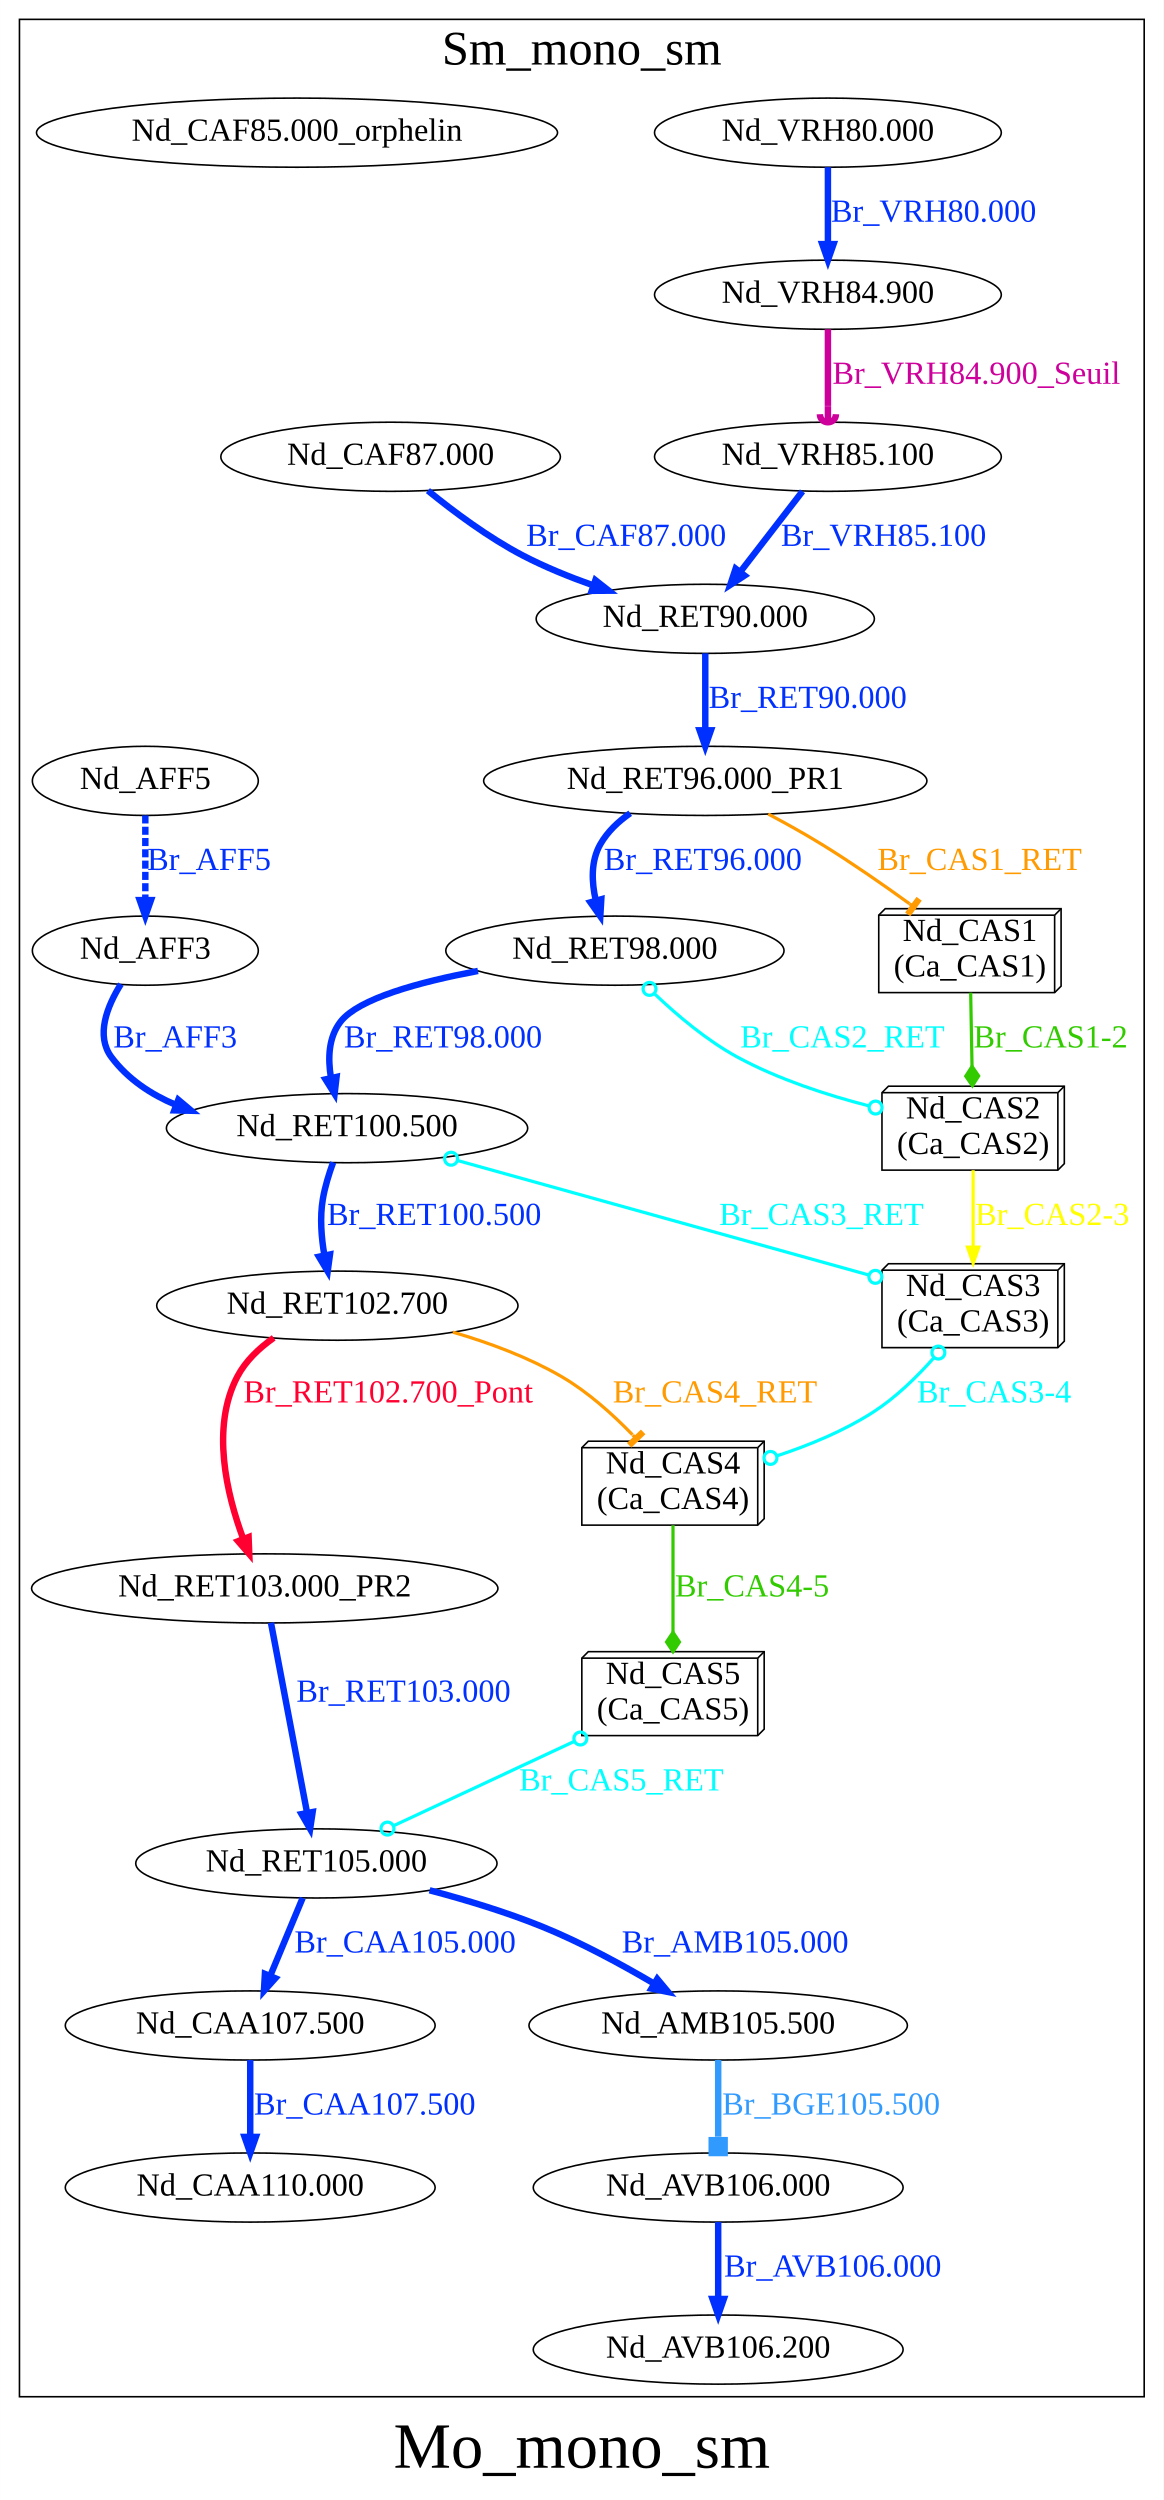
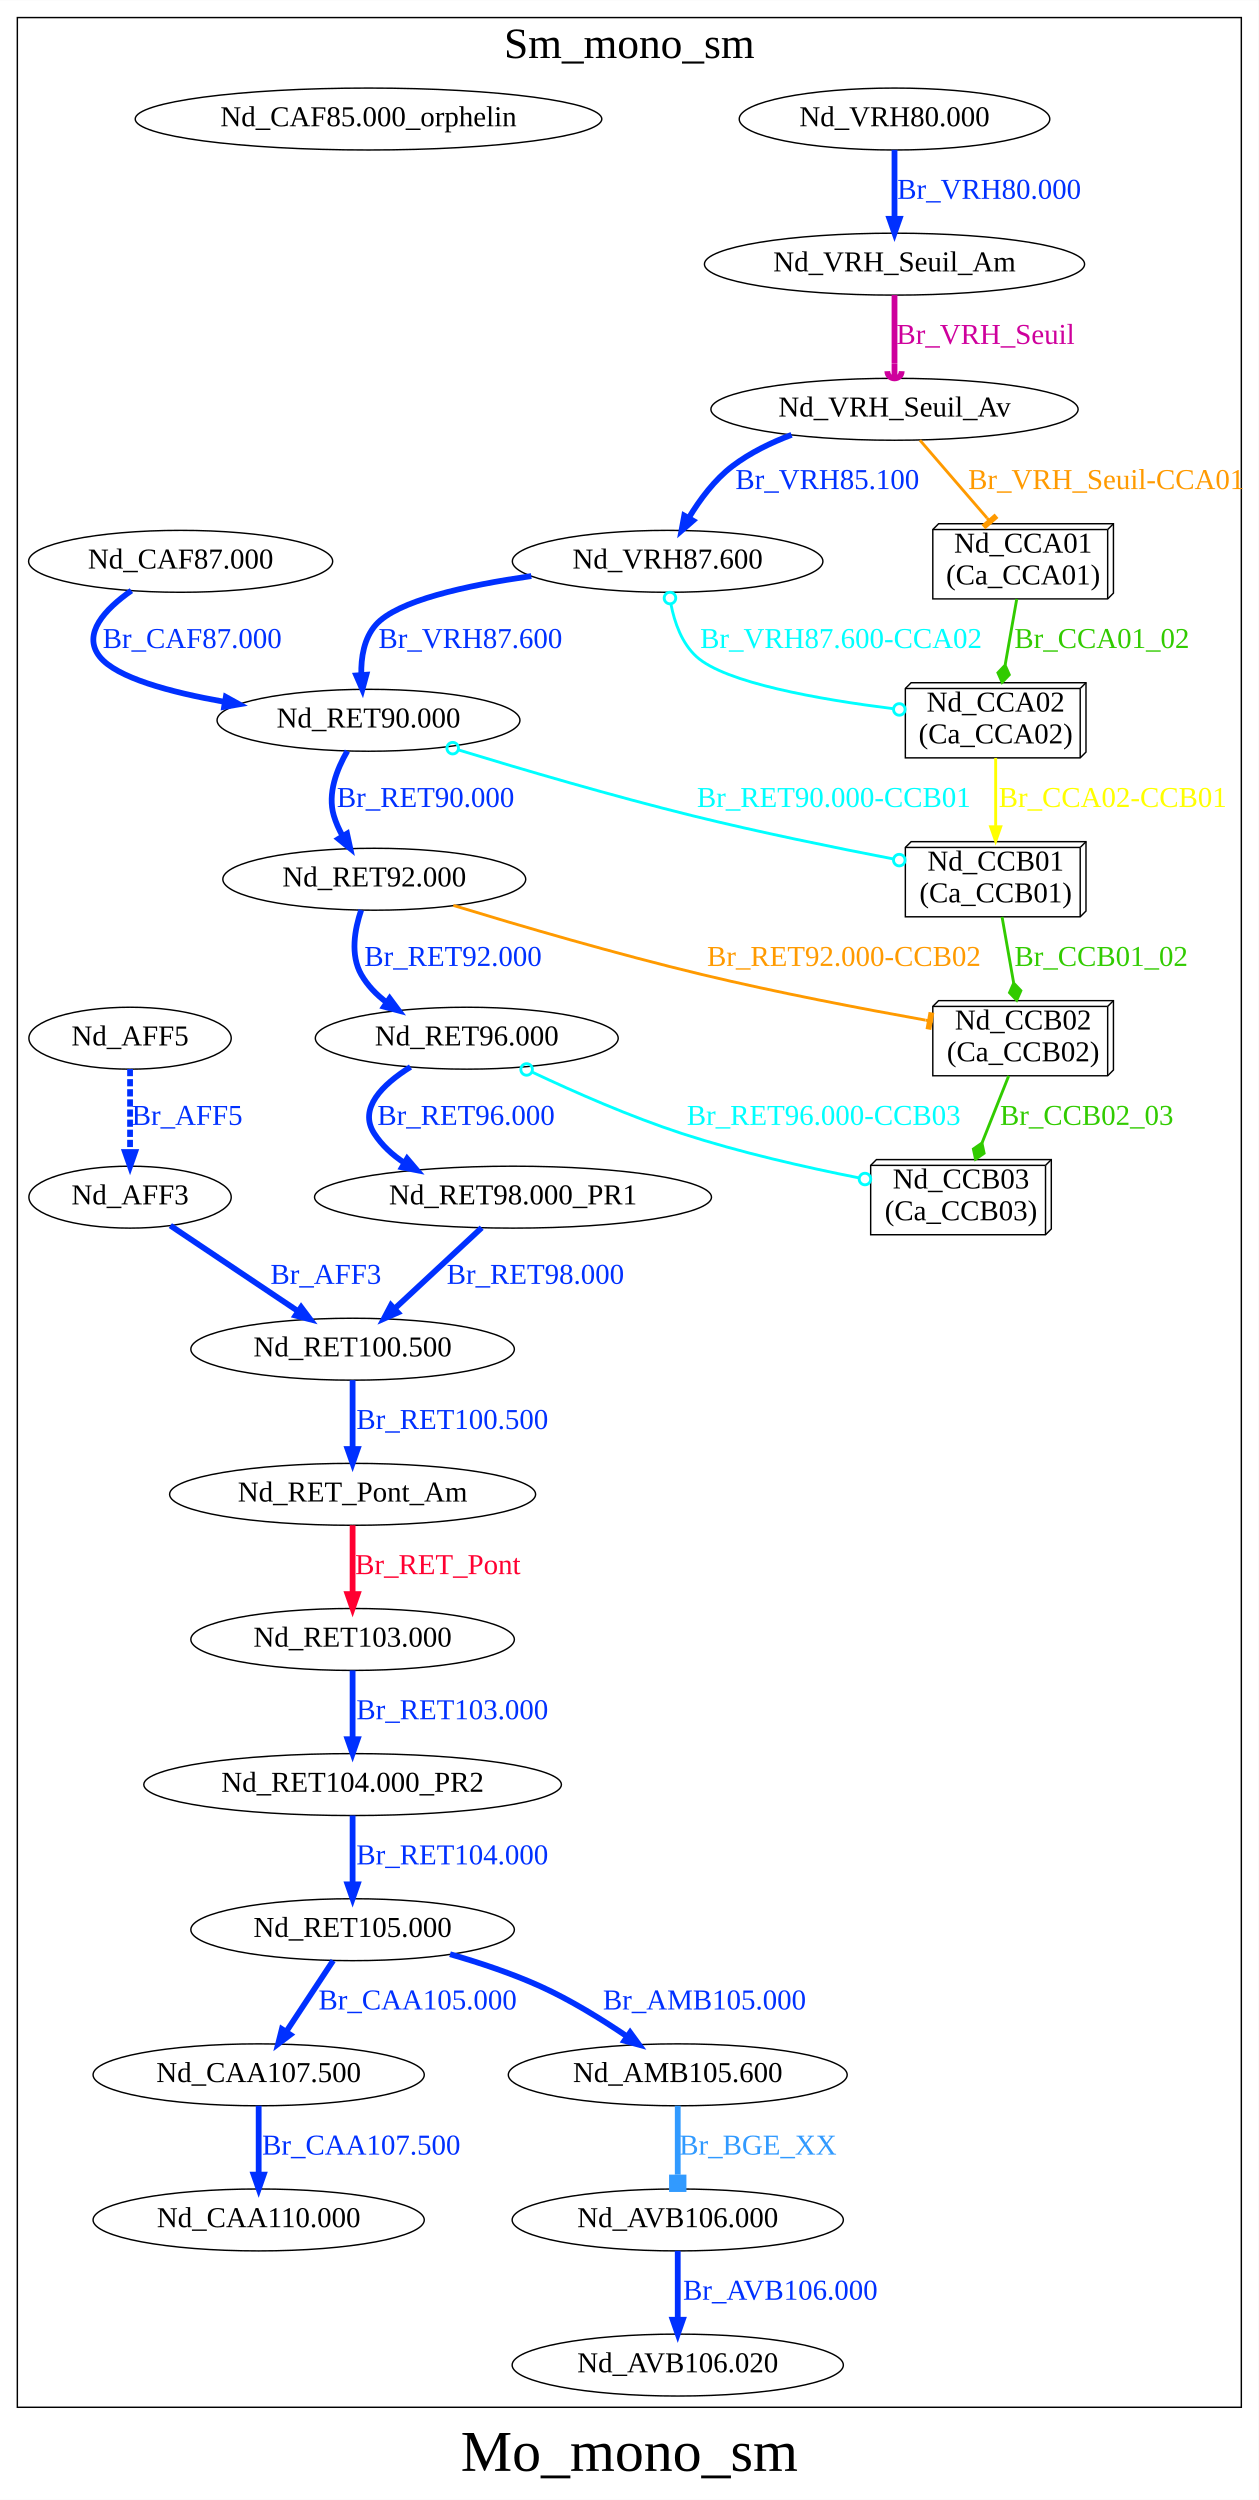
- <svg xmlns="http://www.w3.org/2000/svg" width="721pt" height="1549pt" viewBox="0.00 0.00 721.00 1549.26">
-   <g id="graph0" class="graph" transform="scale(1 1) rotate(0) translate(4 1545.26)">
-     <polygon fill="white" stroke="none" points="-4,4 -4,-1545.26 717,-1545.26 717,4 -4,4" />
-     <text text-anchor="middle" x="356.5" y="-16" font-family="Times New Roman,serif" font-size="40.00">Mo_mono_sm</text>
+ <svg xmlns="http://www.w3.org/2000/svg" width="871pt" height="1730pt" viewBox="0.00 0.00 871.00 1729.69">
+   <g id="graph0" class="graph" transform="scale(1 1) rotate(0) translate(4 1725.69)">
+     <polygon fill="white" stroke="none" points="-4,4 -4,-1725.69 867,-1725.69 867,4 -4,4" />
+     <text text-anchor="middle" x="431.5" y="-16" font-family="Times New Roman,serif" font-size="40.00">Mo_mono_sm</text>
    <g id="clust1" class="cluster">
-       <polygon fill="none" stroke="black" points="8,-60 8,-1533.26 705,-1533.26 705,-60 8,-60" />
-       <text text-anchor="middle" x="356.5" y="-1505.26" font-family="Times New Roman,serif" font-size="30.00">Sm_mono_sm</text>
+       <polygon fill="none" stroke="black" points="8,-60 8,-1713.69 855,-1713.69 855,-60 8,-60" />
+       <text text-anchor="middle" x="431.5" y="-1685.69" font-family="Times New Roman,serif" font-size="30.00">Sm_mono_sm</text>
    </g>
    <g id="node1" class="node">
-       <ellipse fill="white" stroke="black" cx="509" cy="-1463.05" rx="107.46" ry="21.429" />
-       <text text-anchor="middle" x="509" y="-1458.05" font-family="Times New Roman,serif" font-size="20.00">Nd_VRH80.000</text>
+       <ellipse fill="white" stroke="black" cx="615" cy="-1643.48" rx="107.46" ry="21.429" />
+       <text text-anchor="middle" x="615" y="-1638.48" font-family="Times New Roman,serif" font-size="20.00">Nd_VRH80.000</text>
    </g>
    <g id="node2" class="node">
-       <ellipse fill="white" stroke="black" cx="509" cy="-1362.62" rx="107.46" ry="21.429" />
-       <text text-anchor="middle" x="509" y="-1357.62" font-family="Times New Roman,serif" font-size="20.00">Nd_VRH84.900</text>
+       <ellipse fill="white" stroke="black" cx="615" cy="-1543.05" rx="131.544" ry="21.429" />
+       <text text-anchor="middle" x="615" y="-1538.05" font-family="Times New Roman,serif" font-size="20.00">Nd_VRH_Seuil_Am</text>
    </g>
    <g id="edge1" class="edge">
-       <path fill="none" stroke="#0030ff" stroke-width="4" d="M509,-1441.66C509,-1427.93 509,-1409.59 509,-1394.14" />
-       <polygon fill="#0030ff" stroke="#0030ff" stroke-width="4" points="512.5,-1393.99 509,-1383.99 505.5,-1393.99 512.5,-1393.99" />
-       <text text-anchor="middle" x="574.5" y="-1407.84" font-family="Times New Roman,serif" font-size="20.00" fill="#0030ff">Br_VRH80.000</text>
+       <path fill="none" stroke="#0030ff" stroke-width="4" d="M615,-1622.08C615,-1608.36 615,-1590.02 615,-1574.56" />
+       <polygon fill="#0030ff" stroke="#0030ff" stroke-width="4" points="618.5,-1574.42 615,-1564.42 611.5,-1574.42 618.5,-1574.42" />
+       <text text-anchor="middle" x="680.5" y="-1588.26" font-family="Times New Roman,serif" font-size="20.00" fill="#0030ff">Br_VRH80.000</text>
    </g>
    <g id="node3" class="node">
-       <ellipse fill="white" stroke="black" cx="509" cy="-1262.2" rx="107.46" ry="21.429" />
-       <text text-anchor="middle" x="509" y="-1257.2" font-family="Times New Roman,serif" font-size="20.00">Nd_VRH85.100</text>
+       <ellipse fill="white" stroke="black" cx="615" cy="-1442.62" rx="127.059" ry="21.429" />
+       <text text-anchor="middle" x="615" y="-1437.62" font-family="Times New Roman,serif" font-size="20.00">Nd_VRH_Seuil_Av</text>
    </g>
    <g id="edge2" class="edge">
-       <path fill="none" stroke="#ce009c" stroke-width="4" d="M509,-1341.23C509,-1327.51 509,-1309.16 509,-1293.71" />
-       <polyline fill="none" stroke="#ce009c" stroke-width="4" points="509,-1283.57 509,-1293.57 " />
-       <path fill="none" stroke="#ce009c" stroke-width="4" d="M504,-1288.57C504.25,-1281.9 513.75,-1281.9 514,-1288.57" />
-       <text text-anchor="middle" x="601" y="-1307.41" font-family="Times New Roman,serif" font-size="20.00" fill="#ce009c">Br_VRH84.900_Seuil</text>
+       <path fill="none" stroke="#ce009c" stroke-width="4" d="M615,-1521.66C615,-1507.93 615,-1489.59 615,-1474.14" />
+       <polyline fill="none" stroke="#ce009c" stroke-width="4" points="615,-1463.99 615,-1473.99 " />
+       <path fill="none" stroke="#ce009c" stroke-width="4" d="M610,-1468.99C610.25,-1462.33 619.75,-1462.33 620,-1468.99" />
+       <text text-anchor="middle" x="678" y="-1487.84" font-family="Times New Roman,serif" font-size="20.00" fill="#ce009c">Br_VRH_Seuil</text>
    </g>
    <g id="node4" class="node">
-       <ellipse fill="white" stroke="black" cx="433" cy="-1161.77" rx="104.804" ry="21.429" />
-       <text text-anchor="middle" x="433" y="-1156.77" font-family="Times New Roman,serif" font-size="20.00">Nd_RET90.000</text>
+       <ellipse fill="white" stroke="black" cx="458" cy="-1337.41" rx="107.46" ry="21.429" />
+       <text text-anchor="middle" x="458" y="-1332.41" font-family="Times New Roman,serif" font-size="20.00">Nd_VRH87.600</text>
    </g>
    <g id="edge3" class="edge">
-       <path fill="none" stroke="#0030ff" stroke-width="4" d="M493.253,-1240.8C482.071,-1226.32 466.921,-1206.7 454.61,-1190.76" />
-       <polygon fill="#0030ff" stroke="#0030ff" stroke-width="4" points="457.349,-1188.58 448.467,-1182.8 451.808,-1192.86 457.349,-1188.58" />
-       <text text-anchor="middle" x="543.5" y="-1206.98" font-family="Times New Roman,serif" font-size="20.00" fill="#0030ff">Br_VRH85.100</text>
+       <path fill="none" stroke="#0030ff" stroke-width="4" d="M543.765,-1424.93C529.411,-1419.54 515.048,-1412.51 503,-1403.41 490.487,-1393.96 480.179,-1379.99 472.6,-1367.43" />
+       <polygon fill="#0030ff" stroke="#0030ff" stroke-width="4" points="475.566,-1365.56 467.572,-1358.61 469.486,-1369.03 475.566,-1365.56" />
+       <text text-anchor="middle" x="568.5" y="-1387.41" font-family="Times New Roman,serif" font-size="20.00" fill="#0030ff">Br_VRH85.100</text>
+     </g>
+     <g id="node17" class="node">
+       <polygon fill="white" stroke="black" points="766.5,-1363.41 645.5,-1363.41 641.5,-1359.41 641.5,-1311.41 762.5,-1311.41 766.5,-1315.41 766.5,-1363.41" />
+       <polyline fill="none" stroke="black" points="762.5,-1359.41 641.5,-1359.41 " />
+       <polyline fill="none" stroke="black" points="762.5,-1359.41 762.5,-1311.41 " />
+       <polyline fill="none" stroke="black" points="762.5,-1359.41 766.5,-1363.41 " />
+       <text text-anchor="middle" x="704" y="-1343.41" font-family="Times New Roman,serif" font-size="20.00">Nd_CCA01</text>
+       <text text-anchor="middle" x="704" y="-1321.41" font-family="Times New Roman,serif" font-size="20.00">(Ca_CCA01)</text>
+     </g>
+     <g id="edge15" class="edge">
+       <path fill="none" stroke="#ff9a00" stroke-width="2" d="M632.584,-1421.23C645.865,-1405.83 664.27,-1384.49 679.069,-1367.32" />
+       <polygon fill="#ff9a00" stroke="#ff9a00" stroke-width="2" points="677.922,-1361 685.495,-1367.53 684.189,-1369.04 676.616,-1362.51 677.922,-1361" />
+       <polyline fill="none" stroke="#ff9a00" stroke-width="2" points="682.361,-1363.51 679.096,-1367.29 " />
+       <text text-anchor="middle" x="761.5" y="-1387.41" font-family="Times New Roman,serif" font-size="20.00" fill="#ff9a00">Br_VRH_Seuil-CCA01</text>
+     </g>
+     <g id="node5" class="node">
+       <ellipse fill="white" stroke="black" cx="251" cy="-1227.41" rx="104.804" ry="21.429" />
+       <text text-anchor="middle" x="251" y="-1222.41" font-family="Times New Roman,serif" font-size="20.00">Nd_RET90.000</text>
+     </g>
+     <g id="edge4" class="edge">
+       <path fill="none" stroke="#0030ff" stroke-width="4" d="M363.669,-1327.21C318.298,-1320.71 270.611,-1310.11 256,-1293.41 247.871,-1284.12 245.761,-1270.95 246.016,-1258.89" />
+       <polygon fill="#0030ff" stroke="#0030ff" stroke-width="4" points="249.522,-1258.93 246.758,-1248.71 242.541,-1258.43 249.522,-1258.93" />
+       <text text-anchor="middle" x="321.5" y="-1277.41" font-family="Times New Roman,serif" font-size="20.00" fill="#0030ff">Br_VRH87.600</text>
+     </g>
+     <g id="node18" class="node">
+       <polygon fill="white" stroke="black" points="747.5,-1253.41 626.5,-1253.41 622.5,-1249.41 622.5,-1201.41 743.5,-1201.41 747.5,-1205.41 747.5,-1253.41" />
+       <polyline fill="none" stroke="black" points="743.5,-1249.41 622.5,-1249.41 " />
+       <polyline fill="none" stroke="black" points="743.5,-1249.41 743.5,-1201.41 " />
+       <polyline fill="none" stroke="black" points="743.5,-1249.41 747.5,-1253.41 " />
+       <text text-anchor="middle" x="685" y="-1233.41" font-family="Times New Roman,serif" font-size="20.00">Nd_CCA02</text>
+       <text text-anchor="middle" x="685" y="-1211.41" font-family="Times New Roman,serif" font-size="20.00">(Ca_CCA02)</text>
+     </g>
+     <g id="edge16" class="edge">
+       <path fill="none" stroke="#00ffff" stroke-width="2" d="M460.285,-1307.79C462.775,-1294.96 467.83,-1280.67 478,-1271.41 497.805,-1253.38 562.304,-1241.93 614.101,-1235.42" />
+       <ellipse fill="none" stroke="#00ffff" stroke-width="2" cx="459.618" cy="-1311.99" rx="4" ry="4" />
+       <ellipse fill="none" stroke="#00ffff" stroke-width="2" cx="618.326" cy="-1234.91" rx="4" ry="4" />
+       <text text-anchor="middle" x="578" y="-1277.41" font-family="Times New Roman,serif" font-size="20.00" fill="#00ffff">Br_VRH87.600-CCA02</text>
+     </g>
+     <g id="node7" class="node">
+       <ellipse fill="white" stroke="black" cx="255" cy="-1117.41" rx="104.804" ry="21.429" />
+       <text text-anchor="middle" x="255" y="-1112.41" font-family="Times New Roman,serif" font-size="20.00">Nd_RET92.000</text>
+     </g>
+     <g id="edge6" class="edge">
+       <path fill="none" stroke="#0030ff" stroke-width="4" d="M236.381,-1206.15C229.003,-1193.44 222.481,-1176.63 227,-1161.41 228.415,-1156.64 230.544,-1151.91 233.008,-1147.43" />
+       <polygon fill="#0030ff" stroke="#0030ff" stroke-width="4" points="236.16,-1148.98 238.416,-1138.63 230.197,-1145.32 236.16,-1148.98" />
+       <text text-anchor="middle" x="290.5" y="-1167.41" font-family="Times New Roman,serif" font-size="20.00" fill="#0030ff">Br_RET90.000</text>
+     </g>
+     <g id="node19" class="node">
+       <polygon fill="white" stroke="black" points="747.5,-1143.41 626.5,-1143.41 622.5,-1139.41 622.5,-1091.41 743.5,-1091.41 747.5,-1095.41 747.5,-1143.41" />
+       <polyline fill="none" stroke="black" points="743.5,-1139.41 622.5,-1139.41 " />
+       <polyline fill="none" stroke="black" points="743.5,-1139.41 743.5,-1091.41 " />
+       <polyline fill="none" stroke="black" points="743.5,-1139.41 747.5,-1143.41 " />
+       <text text-anchor="middle" x="685" y="-1123.41" font-family="Times New Roman,serif" font-size="20.00">Nd_CCB01</text>
+       <text text-anchor="middle" x="685" y="-1101.41" font-family="Times New Roman,serif" font-size="20.00">(Ca_CCB01)</text>
+     </g>
+     <g id="edge17" class="edge">
+       <path fill="none" stroke="#00ffff" stroke-width="2" d="M313.311,-1206.87C358.053,-1193.2 419.929,-1175.02 475,-1161.41 521.064,-1150.03 573.335,-1139.32 614.203,-1131.44" />
+       <ellipse fill="none" stroke="#00ffff" stroke-width="2" cx="309.266" cy="-1208.11" rx="4" ry="4" />
+       <ellipse fill="none" stroke="#00ffff" stroke-width="2" cx="618.291" cy="-1130.65" rx="4" ry="4" />
+       <text text-anchor="middle" x="573" y="-1167.41" font-family="Times New Roman,serif" font-size="20.00" fill="#00ffff">Br_RET90.000-CCB01</text>
    </g>
    <g id="node6" class="node">
-       <ellipse fill="white" stroke="black" cx="433" cy="-1061.35" rx="137.358" ry="21.429" />
-       <text text-anchor="middle" x="433" y="-1056.35" font-family="Times New Roman,serif" font-size="20.00">Nd_RET96.000_PR1</text>
+       <ellipse fill="white" stroke="black" cx="121" cy="-1337.41" rx="105.218" ry="21.429" />
+       <text text-anchor="middle" x="121" y="-1332.41" font-family="Times New Roman,serif" font-size="20.00">Nd_CAF87.000</text>
    </g>
    <g id="edge5" class="edge">
-       <path fill="none" stroke="#0030ff" stroke-width="4" d="M433,-1140.38C433,-1126.65 433,-1108.31 433,-1092.86" />
-       <polygon fill="#0030ff" stroke="#0030ff" stroke-width="4" points="436.5,-1092.71 433,-1082.71 429.5,-1092.71 436.5,-1092.71" />
-       <text text-anchor="middle" x="496.5" y="-1106.56" font-family="Times New Roman,serif" font-size="20.00" fill="#0030ff">Br_RET90.000</text>
-     </g>
-     <g id="node5" class="node">
-       <ellipse fill="white" stroke="black" cx="238" cy="-1262.2" rx="105.218" ry="21.429" />
-       <text text-anchor="middle" x="238" y="-1257.2" font-family="Times New Roman,serif" font-size="20.00">Nd_CAF87.000</text>
-     </g>
-     <g id="edge4" class="edge">
-       <path fill="none" stroke="#0030ff" stroke-width="4" d="M261.115,-1241.22C276.88,-1228.37 298.691,-1212.07 320,-1200.98 333.639,-1193.89 348.87,-1187.69 363.623,-1182.48" />
-       <polygon fill="#0030ff" stroke="#0030ff" stroke-width="4" points="364.901,-1185.74 373.228,-1179.19 362.633,-1179.12 364.901,-1185.74" />
-       <text text-anchor="middle" x="384" y="-1206.98" font-family="Times New Roman,serif" font-size="20.00" fill="#0030ff">Br_CAF87.000</text>
-     </g>
-     <g id="node7" class="node">
-       <ellipse fill="white" stroke="black" cx="377" cy="-956.132" rx="104.804" ry="21.429" />
-       <text text-anchor="middle" x="377" y="-951.132" font-family="Times New Roman,serif" font-size="20.00">Nd_RET98.000</text>
-     </g>
-     <g id="edge6" class="edge">
-       <path fill="none" stroke="#0030ff" stroke-width="4" d="M386.474,-1041.29C379.079,-1036.18 372.42,-1029.86 368,-1022.13 362.005,-1011.65 362.515,-998.714 365.172,-987.145" />
-       <polygon fill="#0030ff" stroke="#0030ff" stroke-width="4" points="368.566,-988.005 367.95,-977.428 361.836,-986.081 368.566,-988.005" />
-       <text text-anchor="middle" x="431.5" y="-1006.13" font-family="Times New Roman,serif" font-size="20.00" fill="#0030ff">Br_RET96.000</text>
+       <path fill="none" stroke="#0030ff" stroke-width="4" d="M86.907,-1317.12C68.742,-1304.37 52.484,-1287.15 65,-1271.41 76.527,-1256.91 113.441,-1246.88 151.377,-1240.17" />
+       <polygon fill="#0030ff" stroke="#0030ff" stroke-width="4" points="152.277,-1243.57 161.554,-1238.46 151.111,-1236.67 152.277,-1243.57" />
+       <text text-anchor="middle" x="129" y="-1277.41" font-family="Times New Roman,serif" font-size="20.00" fill="#0030ff">Br_CAF87.000</text>
+     </g>
+     <g id="node8" class="node">
+       <ellipse fill="white" stroke="black" cx="319" cy="-1007.41" rx="104.804" ry="21.429" />
+       <text text-anchor="middle" x="319" y="-1002.41" font-family="Times New Roman,serif" font-size="20.00">Nd_RET96.000</text>
+     </g>
+     <g id="edge7" class="edge">
+       <path fill="none" stroke="#0030ff" stroke-width="4" d="M245.953,-1096.12C241.377,-1082.62 238.255,-1064.96 246,-1051.41 250.302,-1043.88 256.492,-1037.54 263.473,-1032.24" />
+       <polygon fill="#0030ff" stroke="#0030ff" stroke-width="4" points="265.651,-1035 271.966,-1026.49 261.724,-1029.2 265.651,-1035" />
+       <text text-anchor="middle" x="309.5" y="-1057.41" font-family="Times New Roman,serif" font-size="20.00" fill="#0030ff">Br_RET92.000</text>
+     </g>
+     <g id="node20" class="node">
+       <polygon fill="white" stroke="black" points="766.5,-1033.41 645.5,-1033.41 641.5,-1029.41 641.5,-981.411 762.5,-981.411 766.5,-985.411 766.5,-1033.41" />
+       <polyline fill="none" stroke="black" points="762.5,-1029.41 641.5,-1029.41 " />
+       <polyline fill="none" stroke="black" points="762.5,-1029.41 762.5,-981.411 " />
+       <polyline fill="none" stroke="black" points="762.5,-1029.41 766.5,-1033.41 " />
+       <text text-anchor="middle" x="704" y="-1013.41" font-family="Times New Roman,serif" font-size="20.00">Nd_CCB02</text>
+       <text text-anchor="middle" x="704" y="-991.411" font-family="Times New Roman,serif" font-size="20.00">(Ca_CCB02)</text>
+     </g>
+     <g id="edge18" class="edge">
+       <path fill="none" stroke="#ff9a00" stroke-width="2" d="M309.688,-1099.29C355.447,-1085.32 422.6,-1065.64 482,-1051.41 533.466,-1039.08 592.288,-1027.82 636.447,-1019.91" />
+       <polygon fill="#ff9a00" stroke="#ff9a00" stroke-width="2" points="639.624,-1014.26 641.38,-1024.11 639.411,-1024.46 637.655,-1014.62 639.624,-1014.26" />
+       <polyline fill="none" stroke="#ff9a00" stroke-width="2" points="641.487,-1019.01 636.564,-1019.89 " />
+       <text text-anchor="middle" x="580" y="-1057.41" font-family="Times New Roman,serif" font-size="20.00" fill="#ff9a00">Br_RET92.000-CCB02</text>
+     </g>
+     <g id="node9" class="node">
+       <ellipse fill="white" stroke="black" cx="351" cy="-897.411" rx="137.358" ry="21.429" />
+       <text text-anchor="middle" x="351" y="-892.411" font-family="Times New Roman,serif" font-size="20.00">Nd_RET98.000_PR1</text>
+     </g>
+     <g id="edge8" class="edge">
+       <path fill="none" stroke="#0030ff" stroke-width="4" d="M280.057,-987.508C260.744,-975.436 243.72,-958.823 255,-941.411 260.306,-933.221 267.58,-926.576 275.768,-921.189" />
+       <polygon fill="#0030ff" stroke="#0030ff" stroke-width="4" points="277.733,-924.094 284.589,-916.018 274.192,-918.056 277.733,-924.094" />
+       <text text-anchor="middle" x="318.5" y="-947.411" font-family="Times New Roman,serif" font-size="20.00" fill="#0030ff">Br_RET96.000</text>
+     </g>
+     <g id="node21" class="node">
+       <polygon fill="white" stroke="black" points="723.5,-923.411 602.5,-923.411 598.5,-919.411 598.5,-871.411 719.5,-871.411 723.5,-875.411 723.5,-923.411" />
+       <polyline fill="none" stroke="black" points="719.5,-919.411 598.5,-919.411 " />
+       <polyline fill="none" stroke="black" points="719.5,-919.411 719.5,-871.411 " />
+       <polyline fill="none" stroke="black" points="719.5,-919.411 723.5,-923.411 " />
+       <text text-anchor="middle" x="661" y="-903.411" font-family="Times New Roman,serif" font-size="20.00">Nd_CCB03</text>
+       <text text-anchor="middle" x="661" y="-881.411" font-family="Times New Roman,serif" font-size="20.00">(Ca_CCB03)</text>
+     </g>
+     <g id="edge19" class="edge">
+       <path fill="none" stroke="#00ffff" stroke-width="2" d="M364.354,-983.908C393.43,-970.167 432.286,-953.06 468,-941.411 507.748,-928.447 553.357,-918.086 590.256,-910.785" />
+       <ellipse fill="none" stroke="#00ffff" stroke-width="2" cx="360.414" cy="-985.785" rx="4" ry="4" />
+       <ellipse fill="none" stroke="#00ffff" stroke-width="2" cx="594.546" cy="-909.948" rx="4" ry="4" />
+       <text text-anchor="middle" x="566" y="-947.411" font-family="Times New Roman,serif" font-size="20.00" fill="#00ffff">Br_RET96.000-CCB03</text>
+     </g>
+     <g id="node10" class="node">
+       <ellipse fill="white" stroke="black" cx="240" cy="-792.198" rx="111.946" ry="21.429" />
+       <text text-anchor="middle" x="240" y="-787.198" font-family="Times New Roman,serif" font-size="20.00">Nd_RET100.500</text>
+     </g>
+     <g id="edge9" class="edge">
+       <path fill="none" stroke="#0030ff" stroke-width="4" d="M329.335,-876.266C312.145,-860.282 287.952,-837.786 269.077,-820.235" />
+       <polygon fill="#0030ff" stroke="#0030ff" stroke-width="4" points="271.317,-817.539 261.611,-813.293 266.551,-822.666 271.317,-817.539" />
+       <text text-anchor="middle" x="366.5" y="-837.411" font-family="Times New Roman,serif" font-size="20.00" fill="#0030ff">Br_RET98.000</text>
+     </g>
+     <g id="node11" class="node">
+       <ellipse fill="white" stroke="black" cx="240" cy="-691.772" rx="126.644" ry="21.429" />
+       <text text-anchor="middle" x="240" y="-686.772" font-family="Times New Roman,serif" font-size="20.00">Nd_RET_Pont_Am</text>
+     </g>
+     <g id="edge10" class="edge">
+       <path fill="none" stroke="#0030ff" stroke-width="4" d="M240,-770.804C240,-757.079 240,-738.736 240,-723.284" />
+       <polygon fill="#0030ff" stroke="#0030ff" stroke-width="4" points="243.5,-723.139 240,-713.14 236.5,-723.14 243.5,-723.139" />
+       <text text-anchor="middle" x="309" y="-736.985" font-family="Times New Roman,serif" font-size="20.00" fill="#0030ff">Br_RET100.500</text>
+     </g>
+     <g id="node12" class="node">
+       <ellipse fill="white" stroke="black" cx="240" cy="-591.345" rx="111.946" ry="21.429" />
+       <text text-anchor="middle" x="240" y="-586.345" font-family="Times New Roman,serif" font-size="20.00">Nd_RET103.000</text>
+     </g>
+     <g id="edge11" class="edge">
+       <path fill="none" stroke="#ff0031" stroke-width="4" d="M240,-670.378C240,-656.653 240,-638.31 240,-622.857" />
+       <polygon fill="#ff0031" stroke="#ff0031" stroke-width="4" points="243.5,-622.713 240,-612.713 236.5,-622.713 243.5,-622.713" />
+       <text text-anchor="middle" x="299" y="-636.558" font-family="Times New Roman,serif" font-size="20.00" fill="#ff0031">Br_RET_Pont</text>
+     </g>
+     <g id="node13" class="node">
+       <ellipse fill="white" stroke="black" cx="240" cy="-490.919" rx="144.5" ry="21.429" />
+       <text text-anchor="middle" x="240" y="-485.919" font-family="Times New Roman,serif" font-size="20.00">Nd_RET104.000_PR2</text>
+     </g>
+     <g id="edge12" class="edge">
+       <path fill="none" stroke="#0030ff" stroke-width="4" d="M240,-569.951C240,-556.226 240,-537.884 240,-522.431" />
+       <polygon fill="#0030ff" stroke="#0030ff" stroke-width="4" points="243.5,-522.287 240,-512.287 236.5,-522.287 243.5,-522.287" />
+       <text text-anchor="middle" x="309" y="-536.132" font-family="Times New Roman,serif" font-size="20.00" fill="#0030ff">Br_RET103.000</text>
+     </g>
+     <g id="node22" class="node">
+       <ellipse fill="white" stroke="black" cx="240" cy="-390.492" rx="111.946" ry="21.429" />
+       <text text-anchor="middle" x="240" y="-385.492" font-family="Times New Roman,serif" font-size="20.00">Nd_RET105.000</text>
+     </g>
+     <g id="edge26" class="edge">
+       <path fill="none" stroke="#0030ff" stroke-width="4" d="M240,-469.525C240,-455.8 240,-437.457 240,-422.004" />
+       <polygon fill="#0030ff" stroke="#0030ff" stroke-width="4" points="243.5,-421.86 240,-411.86 236.5,-421.86 243.5,-421.86" />
+       <text text-anchor="middle" x="309" y="-435.706" font-family="Times New Roman,serif" font-size="20.00" fill="#0030ff">Br_RET104.000</text>
+     </g>
+     <g id="node14" class="node">
+       <ellipse fill="white" stroke="black" cx="86" cy="-1007.41" rx="70.007" ry="21.429" />
+       <text text-anchor="middle" x="86" y="-1002.41" font-family="Times New Roman,serif" font-size="20.00">Nd_AFF5</text>
    </g>
    <g id="node15" class="node">
-       <polygon fill="white" stroke="black" points="653.5,-982.132 544.5,-982.132 540.5,-978.132 540.5,-930.132 649.5,-930.132 653.5,-934.132 653.5,-982.132" />
-       <polyline fill="none" stroke="black" points="649.5,-978.132 540.5,-978.132 " />
-       <polyline fill="none" stroke="black" points="649.5,-978.132 649.5,-930.132 " />
-       <polyline fill="none" stroke="black" points="649.5,-978.132 653.5,-982.132 " />
-       <text text-anchor="middle" x="597" y="-962.132" font-family="Times New Roman,serif" font-size="20.00">Nd_CAS1</text>
-       <text text-anchor="middle" x="597" y="-940.132" font-family="Times New Roman,serif" font-size="20.00">(Ca_CAS1)</text>
+       <ellipse fill="white" stroke="black" cx="86" cy="-897.411" rx="70.007" ry="21.429" />
+       <text text-anchor="middle" x="86" y="-892.411" font-family="Times New Roman,serif" font-size="20.00">Nd_AFF3</text>
    </g>
    <g id="edge13" class="edge">
-       <path fill="none" stroke="#ff9a00" stroke-width="2" d="M471.995,-1040.81C482.839,-1035.06 494.514,-1028.58 505,-1022.13 523.427,-1010.8 543.108,-997.12 559.518,-985.242" />
-       <polygon fill="#ff9a00" stroke="#ff9a00" stroke-width="2" points="559.869,-978.807 565.747,-986.896 564.129,-988.072 558.251,-979.982 559.869,-978.807" />
-       <polyline fill="none" stroke="#ff9a00" stroke-width="2" points="563.617,-982.264 559.572,-985.203 " />
-       <text text-anchor="middle" x="603" y="-1006.13" font-family="Times New Roman,serif" font-size="20.00" fill="#ff9a00">Br_CAS1_RET</text>
-     </g>
-     <g id="node8" class="node">
-       <ellipse fill="white" stroke="black" cx="211" cy="-846.132" rx="111.946" ry="21.429" />
-       <text text-anchor="middle" x="211" y="-841.132" font-family="Times New Roman,serif" font-size="20.00">Nd_RET100.500</text>
-     </g>
-     <g id="edge7" class="edge">
-       <path fill="none" stroke="#0030ff" stroke-width="4" d="M292.145,-943.561C255.329,-936.635 218.081,-926.365 207,-912.132 199.479,-902.472 199.036,-889.355 201.029,-877.434" />
-       <polygon fill="#0030ff" stroke="#0030ff" stroke-width="4" points="204.51,-877.906 203.291,-867.382 197.681,-876.37 204.51,-877.906" />
-       <text text-anchor="middle" x="270.5" y="-896.132" font-family="Times New Roman,serif" font-size="20.00" fill="#0030ff">Br_RET98.000</text>
-     </g>
-     <g id="node17" class="node">
-       <polygon fill="white" stroke="black" points="655.5,-872.132 546.5,-872.132 542.5,-868.132 542.5,-820.132 651.5,-820.132 655.5,-824.132 655.5,-872.132" />
-       <polyline fill="none" stroke="black" points="651.5,-868.132 542.5,-868.132 " />
-       <polyline fill="none" stroke="black" points="651.5,-868.132 651.5,-820.132 " />
-       <polyline fill="none" stroke="black" points="651.5,-868.132 655.5,-872.132 " />
-       <text text-anchor="middle" x="599" y="-852.132" font-family="Times New Roman,serif" font-size="20.00">Nd_CAS2</text>
-       <text text-anchor="middle" x="599" y="-830.132" font-family="Times New Roman,serif" font-size="20.00">(Ca_CAS2)</text>
-     </g>
-     <g id="edge15" class="edge">
-       <path fill="none" stroke="#00ffff" stroke-width="2" d="M401.684,-929.299C415.651,-915.969 434.074,-900.397 453,-890.132 478.154,-876.489 508.154,-866.693 534.398,-859.932" />
-       <ellipse fill="none" stroke="#00ffff" stroke-width="2" cx="398.458" cy="-932.445" rx="4" ry="4" />
-       <ellipse fill="none" stroke="#00ffff" stroke-width="2" cx="538.532" cy="-858.899" rx="4" ry="4" />
-       <text text-anchor="middle" x="518" y="-896.132" font-family="Times New Roman,serif" font-size="20.00" fill="#00ffff">Br_CAS2_RET</text>
-     </g>
-     <g id="node9" class="node">
-       <ellipse fill="white" stroke="black" cx="205" cy="-736.132" rx="111.946" ry="21.429" />
-       <text text-anchor="middle" x="205" y="-731.132" font-family="Times New Roman,serif" font-size="20.00">Nd_RET102.700</text>
-     </g>
-     <g id="edge8" class="edge">
-       <path fill="none" stroke="#0030ff" stroke-width="4" d="M202.391,-824.942C199.796,-817.863 197.294,-809.772 196,-802.132 194.082,-790.811 195.069,-778.329 196.972,-767.355" />
-       <polygon fill="#0030ff" stroke="#0030ff" stroke-width="4" points="200.436,-767.881 199.011,-757.383 193.578,-766.479 200.436,-767.881" />
-       <text text-anchor="middle" x="265" y="-786.132" font-family="Times New Roman,serif" font-size="20.00" fill="#0030ff">Br_RET100.500</text>
-     </g>
-     <g id="node18" class="node">
-       <polygon fill="white" stroke="black" points="655.5,-762.132 546.5,-762.132 542.5,-758.132 542.5,-710.132 651.5,-710.132 655.5,-714.132 655.5,-762.132" />
-       <polyline fill="none" stroke="black" points="651.5,-758.132 542.5,-758.132 " />
-       <polyline fill="none" stroke="black" points="651.5,-758.132 651.5,-710.132 " />
-       <polyline fill="none" stroke="black" points="651.5,-758.132 655.5,-762.132 " />
-       <text text-anchor="middle" x="599" y="-742.132" font-family="Times New Roman,serif" font-size="20.00">Nd_CAS3</text>
-       <text text-anchor="middle" x="599" y="-720.132" font-family="Times New Roman,serif" font-size="20.00">(Ca_CAS3)</text>
-     </g>
-     <g id="edge16" class="edge">
-       <path fill="none" stroke="#00ffff" stroke-width="2" d="M279.618,-826.032C351.593,-805.998 463.849,-774.751 534.314,-755.137" />
-       <ellipse fill="none" stroke="#00ffff" stroke-width="2" cx="275.479" cy="-827.184" rx="4" ry="4" />
-       <ellipse fill="none" stroke="#00ffff" stroke-width="2" cx="538.416" cy="-753.996" rx="4" ry="4" />
-       <text text-anchor="middle" x="505" y="-786.132" font-family="Times New Roman,serif" font-size="20.00" fill="#00ffff">Br_CAS3_RET</text>
-     </g>
-     <g id="node10" class="node">
-       <ellipse fill="white" stroke="black" cx="160" cy="-560.919" rx="144.5" ry="21.429" />
-       <text text-anchor="middle" x="160" y="-555.919" font-family="Times New Roman,serif" font-size="20.00">Nd_RET103.000_PR2</text>
-     </g>
-     <g id="edge9" class="edge">
-       <path fill="none" stroke="#ff0031" stroke-width="4" d="M165.556,-716.185C156.532,-709.862 148.103,-701.881 143,-692.132 126.522,-660.65 136.41,-619.237 146.667,-591.654" />
-       <polygon fill="#ff0031" stroke="#ff0031" stroke-width="4" points="149.998,-592.748 150.414,-582.161 143.487,-590.177 149.998,-592.748" />
-       <text text-anchor="middle" x="236.5" y="-676.132" font-family="Times New Roman,serif" font-size="20.00" fill="#ff0031">Br_RET102.700_Pont</text>
-     </g>
-     <g id="node19" class="node">
-       <polygon fill="white" stroke="black" points="469.5,-652.132 360.5,-652.132 356.5,-648.132 356.5,-600.132 465.5,-600.132 469.5,-604.132 469.5,-652.132" />
-       <polyline fill="none" stroke="black" points="465.5,-648.132 356.5,-648.132 " />
-       <polyline fill="none" stroke="black" points="465.5,-648.132 465.5,-600.132 " />
-       <polyline fill="none" stroke="black" points="465.5,-648.132 469.5,-652.132 " />
-       <text text-anchor="middle" x="413" y="-632.132" font-family="Times New Roman,serif" font-size="20.00">Nd_CAS4</text>
-       <text text-anchor="middle" x="413" y="-610.132" font-family="Times New Roman,serif" font-size="20.00">(Ca_CAS4)</text>
-     </g>
-     <g id="edge17" class="edge">
-       <path fill="none" stroke="#ff9a00" stroke-width="2" d="M276.539,-719.738C299.039,-713.16 323.377,-704.154 344,-692.132 360.235,-682.668 375.715,-668.714 387.883,-656.16" />
-       <polygon fill="#ff9a00" stroke="#ff9a00" stroke-width="2" points="387.242,-649.587 394.479,-656.489 393.098,-657.936 385.862,-651.035 387.242,-649.587" />
-       <polyline fill="none" stroke="#ff9a00" stroke-width="2" points="391.551,-652.315 388.1,-655.933 " />
-       <text text-anchor="middle" x="439" y="-676.132" font-family="Times New Roman,serif" font-size="20.00" fill="#ff9a00">Br_CAS4_RET</text>
-     </g>
-     <g id="node11" class="node">
-       <ellipse fill="white" stroke="black" cx="192" cy="-390.492" rx="111.946" ry="21.429" />
-       <text text-anchor="middle" x="192" y="-385.492" font-family="Times New Roman,serif" font-size="20.00">Nd_RET105.000</text>
-     </g>
-     <g id="edge10" class="edge">
-       <path fill="none" stroke="#0030ff" stroke-width="4" d="M163.86,-539.603C169.434,-510.265 179.776,-455.829 186.251,-421.752" />
-       <polygon fill="#0030ff" stroke="#0030ff" stroke-width="4" points="189.698,-422.358 188.126,-411.881 182.821,-421.052 189.698,-422.358" />
-       <text text-anchor="middle" x="246" y="-490.706" font-family="Times New Roman,serif" font-size="20.00" fill="#0030ff">Br_RET103.000</text>
-     </g>
-     <g id="node20" class="node">
-       <ellipse fill="white" stroke="black" cx="151" cy="-290.066" rx="114.603" ry="21.429" />
-       <text text-anchor="middle" x="151" y="-285.066" font-family="Times New Roman,serif" font-size="20.00">Nd_CAA107.500</text>
+       <path fill="none" stroke="#0030ff" stroke-width="4" stroke-dasharray="5,2" d="M86,-986.097C86,-969.956 86,-947.13 86,-928.813" />
+       <polygon fill="#0030ff" stroke="#0030ff" stroke-width="4" points="89.5,-928.634 86,-918.634 82.5,-928.634 89.5,-928.634" />
+       <text text-anchor="middle" x="125.5" y="-947.411" font-family="Times New Roman,serif" font-size="20.00" fill="#0030ff">Br_AFF5</text>
+     </g>
+     <g id="edge14" class="edge">
+       <path fill="none" stroke="#0030ff" stroke-width="4" d="M113.888,-877.72C138.603,-861.156 174.904,-836.826 202.221,-818.518" />
+       <polygon fill="#0030ff" stroke="#0030ff" stroke-width="4" points="204.39,-821.278 210.748,-812.803 200.492,-815.463 204.39,-821.278" />
+       <text text-anchor="middle" x="221.5" y="-837.411" font-family="Times New Roman,serif" font-size="20.00" fill="#0030ff">Br_AFF3</text>
+     </g>
+     <g id="node16" class="node">
+       <ellipse fill="white" stroke="black" cx="251" cy="-1643.48" rx="161.441" ry="21.429" />
+       <text text-anchor="middle" x="251" y="-1638.48" font-family="Times New Roman,serif" font-size="20.00">Nd_CAF85.000_orphelin</text>
+     </g>
+     <g id="edge20" class="edge">
+       <path fill="none" stroke="#31cb00" stroke-width="2" d="M699.593,-1311.36C697.212,-1297.83 694.225,-1280.85 691.575,-1265.79" />
+       <polygon fill="#31cb00" stroke="#31cb00" stroke-width="2" points="691.528,-1265.52 686.549,-1260.3 689.449,-1253.7 694.428,-1258.91 691.528,-1265.52" />
+       <text text-anchor="middle" x="758.5" y="-1277.41" font-family="Times New Roman,serif" font-size="20.00" fill="#31cb00">Br_CCA01_02</text>
+     </g>
+     <g id="edge21" class="edge">
+       <path fill="none" stroke="#ffff00" stroke-width="2" d="M685,-1201.36C685,-1187.29 685,-1169.49 685,-1153.99" />
+       <polygon fill="#ffff00" stroke="#ffff00" stroke-width="2" points="688.5,-1153.7 685,-1143.7 681.5,-1153.7 688.5,-1153.7" />
+       <text text-anchor="middle" x="766" y="-1167.41" font-family="Times New Roman,serif" font-size="20.00" fill="#ffff00">Br_CCA02-CCB01</text>
    </g>
    <g id="edge22" class="edge">
-       <path fill="none" stroke="#0030ff" stroke-width="4" d="M183.505,-369.098C177.678,-355.109 169.852,-336.324 163.34,-320.69" />
-       <polygon fill="#0030ff" stroke="#0030ff" stroke-width="4" points="166.561,-319.319 159.484,-311.434 160.099,-322.011 166.561,-319.319" />
-       <text text-anchor="middle" x="247" y="-335.279" font-family="Times New Roman,serif" font-size="20.00" fill="#0030ff">Br_CAA105.000</text>
-     </g>
-     <g id="node22" class="node">
-       <ellipse fill="white" stroke="black" cx="441" cy="-290.066" rx="117.26" ry="21.429" />
-       <text text-anchor="middle" x="441" y="-285.066" font-family="Times New Roman,serif" font-size="20.00">Nd_AMB105.500</text>
+       <path fill="none" stroke="#31cb00" stroke-width="2" d="M689.407,-1091.36C691.788,-1077.83 694.775,-1060.85 697.425,-1045.79" />
+       <polygon fill="#31cb00" stroke="#31cb00" stroke-width="2" points="697.472,-1045.52 694.572,-1038.91 699.551,-1033.7 702.451,-1040.3 697.472,-1045.52" />
+       <text text-anchor="middle" x="758" y="-1057.41" font-family="Times New Roman,serif" font-size="20.00" fill="#31cb00">Br_CCB01_02</text>
+     </g>
+     <g id="edge23" class="edge">
+       <path fill="none" stroke="#31cb00" stroke-width="2" d="M694.027,-981.362C688.531,-967.558 681.608,-950.17 675.522,-934.884" />
+       <polygon fill="#31cb00" stroke="#31cb00" stroke-width="2" points="675.507,-934.847 669.571,-930.752 671.068,-923.698 677.004,-927.793 675.507,-934.847" />
+       <text text-anchor="middle" x="748" y="-947.411" font-family="Times New Roman,serif" font-size="20.00" fill="#31cb00">Br_CCB02_03</text>
+     </g>
+     <g id="node23" class="node">
+       <ellipse fill="white" stroke="black" cx="175" cy="-290.066" rx="114.603" ry="21.429" />
+       <text text-anchor="middle" x="175" y="-285.066" font-family="Times New Roman,serif" font-size="20.00">Nd_CAA107.500</text>
    </g>
    <g id="edge24" class="edge">
-       <path fill="none" stroke="#0030ff" stroke-width="4" d="M262.155,-373.842C284.825,-367.864 309.822,-360.281 332,-351.279 355.906,-341.576 381.211,-327.834 401.415,-315.928" />
-       <polygon fill="#0030ff" stroke="#0030ff" stroke-width="4" points="403.239,-318.915 410.029,-310.782 399.649,-312.906 403.239,-318.915" />
-       <text text-anchor="middle" x="451.5" y="-335.279" font-family="Times New Roman,serif" font-size="20.00" fill="#0030ff">Br_AMB105.000</text>
-     </g>
-     <g id="node12" class="node">
-       <ellipse fill="white" stroke="black" cx="86" cy="-1061.35" rx="70.007" ry="21.429" />
-       <text text-anchor="middle" x="86" y="-1056.35" font-family="Times New Roman,serif" font-size="20.00">Nd_AFF5</text>
-     </g>
-     <g id="node13" class="node">
-       <ellipse fill="white" stroke="black" cx="86" cy="-956.132" rx="70.007" ry="21.429" />
-       <text text-anchor="middle" x="86" y="-951.132" font-family="Times New Roman,serif" font-size="20.00">Nd_AFF3</text>
-     </g>
-     <g id="edge11" class="edge">
-       <path fill="none" stroke="#0030ff" stroke-width="4" stroke-dasharray="5,2" d="M86,-1039.95C86,-1025.11 86,-1004.75 86,-987.929" />
-       <polygon fill="#0030ff" stroke="#0030ff" stroke-width="4" points="89.5,-987.481 86,-977.481 82.5,-987.481 89.5,-987.481" />
-       <text text-anchor="middle" x="125.5" y="-1006.13" font-family="Times New Roman,serif" font-size="20.00" fill="#0030ff">Br_AFF5</text>
-     </g>
-     <g id="edge12" class="edge">
-       <path fill="none" stroke="#0030ff" stroke-width="4" d="M70.847,-935.378C62.269,-921.621 55.056,-903.427 65,-890.132 75.187,-876.512 89.481,-867.023 105.173,-860.448" />
-       <polygon fill="#0030ff" stroke="#0030ff" stroke-width="4" points="106.436,-863.712 114.554,-856.904 103.962,-857.164 106.436,-863.712" />
-       <text text-anchor="middle" x="104.5" y="-896.132" font-family="Times New Roman,serif" font-size="20.00" fill="#0030ff">Br_AFF3</text>
-     </g>
-     <g id="node14" class="node">
-       <ellipse fill="white" stroke="black" cx="180" cy="-1463.05" rx="161.441" ry="21.429" />
-       <text text-anchor="middle" x="180" y="-1458.05" font-family="Times New Roman,serif" font-size="20.00">Nd_CAF85.000_orphelin</text>
-     </g>
-     <g id="edge18" class="edge">
-       <path fill="none" stroke="#31cb00" stroke-width="2" d="M597.464,-930.083C597.714,-916.55 598.029,-899.571 598.308,-884.506" />
-       <polygon fill="#31cb00" stroke="#31cb00" stroke-width="2" points="598.309,-884.417 594.421,-878.344 598.532,-872.419 602.42,-878.492 598.309,-884.417" />
-       <text text-anchor="middle" x="647" y="-896.132" font-family="Times New Roman,serif" font-size="20.00" fill="#31cb00">Br_CAS1-2</text>
-     </g>
-     <g id="node16" class="node">
-       <polygon fill="white" stroke="black" points="469.5,-521.706 360.5,-521.706 356.5,-517.706 356.5,-469.706 465.5,-469.706 469.5,-473.706 469.5,-521.706" />
-       <polyline fill="none" stroke="black" points="465.5,-517.706 356.5,-517.706 " />
-       <polyline fill="none" stroke="black" points="465.5,-517.706 465.5,-469.706 " />
-       <polyline fill="none" stroke="black" points="465.5,-517.706 469.5,-521.706 " />
-       <text text-anchor="middle" x="413" y="-501.706" font-family="Times New Roman,serif" font-size="20.00">Nd_CAS5</text>
-       <text text-anchor="middle" x="413" y="-479.706" font-family="Times New Roman,serif" font-size="20.00">(Ca_CAS5)</text>
-     </g>
-     <g id="edge14" class="edge">
-       <path fill="none" stroke="#00ffff" stroke-width="2" d="M351.744,-466.097C316.501,-449.638 272.857,-429.255 240.098,-413.956" />
-       <ellipse fill="none" stroke="#00ffff" stroke-width="2" cx="355.596" cy="-467.896" rx="4" ry="4" />
-       <ellipse fill="none" stroke="#00ffff" stroke-width="2" cx="236.064" cy="-412.071" rx="4" ry="4" />
-       <text text-anchor="middle" x="381" y="-435.706" font-family="Times New Roman,serif" font-size="20.00" fill="#00ffff">Br_CAS5_RET</text>
-     </g>
-     <g id="edge19" class="edge">
-       <path fill="none" stroke="#ffff00" stroke-width="2" d="M599,-820.083C599,-806.008 599,-788.208 599,-772.708" />
-       <polygon fill="#ffff00" stroke="#ffff00" stroke-width="2" points="602.5,-772.419 599,-762.419 595.5,-772.419 602.5,-772.419" />
-       <text text-anchor="middle" x="648" y="-786.132" font-family="Times New Roman,serif" font-size="20.00" fill="#ffff00">Br_CAS2-3</text>
-     </g>
-     <g id="edge20" class="edge">
-       <path fill="none" stroke="#00ffff" stroke-width="2" d="M574.792,-703.976C564.243,-692.064 551.075,-679.182 537,-670.132 518.98,-658.546 497.471,-649.671 477.466,-643.077" />
-       <ellipse fill="none" stroke="#00ffff" stroke-width="2" cx="577.449" cy="-707.061" rx="4" ry="4" />
-       <ellipse fill="none" stroke="#00ffff" stroke-width="2" cx="473.403" cy="-641.784" rx="4" ry="4" />
-       <text text-anchor="middle" x="612" y="-676.132" font-family="Times New Roman,serif" font-size="20.00" fill="#00ffff">Br_CAS3-4</text>
-     </g>
-     <g id="edge21" class="edge">
-       <path fill="none" stroke="#31cb00" stroke-width="2" d="M413,-600.065C413,-581.237 413,-555.148 413,-533.892" />
-       <polygon fill="#31cb00" stroke="#31cb00" stroke-width="2" points="413,-533.709 409,-527.709 413,-521.709 417,-527.709 413,-533.709" />
-       <text text-anchor="middle" x="462" y="-555.919" font-family="Times New Roman,serif" font-size="20.00" fill="#31cb00">Br_CAS4-5</text>
-     </g>
-     <g id="node21" class="node">
-       <ellipse fill="white" stroke="black" cx="151" cy="-189.64" rx="114.603" ry="21.429" />
-       <text text-anchor="middle" x="151" y="-184.64" font-family="Times New Roman,serif" font-size="20.00">Nd_CAA110.000</text>
-     </g>
-     <g id="edge23" class="edge">
-       <path fill="none" stroke="#0030ff" stroke-width="4" d="M151,-268.672C151,-254.947 151,-236.604 151,-221.152" />
-       <polygon fill="#0030ff" stroke="#0030ff" stroke-width="4" points="154.5,-221.007 151,-211.007 147.5,-221.008 154.5,-221.007" />
-       <text text-anchor="middle" x="222" y="-234.853" font-family="Times New Roman,serif" font-size="20.00" fill="#0030ff">Br_CAA107.500</text>
-     </g>
-     <g id="node23" class="node">
-       <ellipse fill="white" stroke="black" cx="441" cy="-189.64" rx="114.603" ry="21.429" />
-       <text text-anchor="middle" x="441" y="-184.64" font-family="Times New Roman,serif" font-size="20.00">Nd_AVB106.000</text>
+       <path fill="none" stroke="#0030ff" stroke-width="4" d="M226.532,-369.098C217.119,-354.845 204.418,-335.613 193.981,-319.808" />
+       <polygon fill="#0030ff" stroke="#0030ff" stroke-width="4" points="196.882,-317.85 188.451,-311.434 191.041,-321.707 196.882,-317.85" />
+       <text text-anchor="middle" x="285" y="-335.279" font-family="Times New Roman,serif" font-size="20.00" fill="#0030ff">Br_CAA105.000</text>
+     </g>
+     <g id="node25" class="node">
+       <ellipse fill="white" stroke="black" cx="465" cy="-290.066" rx="117.26" ry="21.429" />
+       <text text-anchor="middle" x="465" y="-285.066" font-family="Times New Roman,serif" font-size="20.00">Nd_AMB105.600</text>
+     </g>
+     <g id="edge27" class="edge">
+       <path fill="none" stroke="#0030ff" stroke-width="4" d="M307.428,-373.534C327.953,-367.658 350.287,-360.211 370,-351.279 390.75,-341.878 412.318,-328.54 429.648,-316.806" />
+       <polygon fill="#0030ff" stroke="#0030ff" stroke-width="4" points="432.049,-319.402 438.297,-310.846 428.077,-313.638 432.049,-319.402" />
+       <text text-anchor="middle" x="483.5" y="-335.279" font-family="Times New Roman,serif" font-size="20.00" fill="#0030ff">Br_AMB105.000</text>
+     </g>
+     <g id="node24" class="node">
+       <ellipse fill="white" stroke="black" cx="175" cy="-189.64" rx="114.603" ry="21.429" />
+       <text text-anchor="middle" x="175" y="-184.64" font-family="Times New Roman,serif" font-size="20.00">Nd_CAA110.000</text>
    </g>
    <g id="edge25" class="edge">
-       <path fill="none" stroke="#319aff" stroke-width="4" d="M441,-268.672C441,-254.947 441,-236.604 441,-221.152" />
-       <polygon fill="#319aff" stroke="#319aff" stroke-width="4" points="437,-211.008 445,-211.007 445,-219.007 437,-219.008 437,-211.008" />
-       <polyline fill="none" stroke="#319aff" stroke-width="4" points="441,-219.007 441,-221.007 " />
-       <text text-anchor="middle" x="511" y="-234.853" font-family="Times New Roman,serif" font-size="20.00" fill="#319aff">Br_BGE105.500</text>
-     </g>
-     <g id="node24" class="node">
-       <ellipse fill="white" stroke="black" cx="441" cy="-89.213" rx="114.603" ry="21.429" />
-       <text text-anchor="middle" x="441" y="-84.213" font-family="Times New Roman,serif" font-size="20.00">Nd_AVB106.200</text>
-     </g>
-     <g id="edge26" class="edge">
-       <path fill="none" stroke="#0030ff" stroke-width="4" d="M441,-168.246C441,-154.521 441,-136.178 441,-120.725" />
-       <polygon fill="#0030ff" stroke="#0030ff" stroke-width="4" points="444.5,-120.581 441,-110.581 437.5,-120.581 444.5,-120.581" />
-       <text text-anchor="middle" x="512" y="-134.426" font-family="Times New Roman,serif" font-size="20.00" fill="#0030ff">Br_AVB106.000</text>
+       <path fill="none" stroke="#0030ff" stroke-width="4" d="M175,-268.672C175,-254.947 175,-236.604 175,-221.152" />
+       <polygon fill="#0030ff" stroke="#0030ff" stroke-width="4" points="178.5,-221.007 175,-211.007 171.5,-221.008 178.5,-221.007" />
+       <text text-anchor="middle" x="246" y="-234.853" font-family="Times New Roman,serif" font-size="20.00" fill="#0030ff">Br_CAA107.500</text>
+     </g>
+     <g id="node26" class="node">
+       <ellipse fill="white" stroke="black" cx="465" cy="-189.64" rx="114.603" ry="21.429" />
+       <text text-anchor="middle" x="465" y="-184.64" font-family="Times New Roman,serif" font-size="20.00">Nd_AVB106.000</text>
+     </g>
+     <g id="edge28" class="edge">
+       <path fill="none" stroke="#319aff" stroke-width="4" d="M465,-268.672C465,-254.947 465,-236.604 465,-221.152" />
+       <polygon fill="#319aff" stroke="#319aff" stroke-width="4" points="461,-211.008 469,-211.007 469,-219.007 461,-219.008 461,-211.008" />
+       <polyline fill="none" stroke="#319aff" stroke-width="4" points="465,-219.007 465,-221.007 " />
+       <text text-anchor="middle" x="520.5" y="-234.853" font-family="Times New Roman,serif" font-size="20.00" fill="#319aff">Br_BGE_XX</text>
+     </g>
+     <g id="node27" class="node">
+       <ellipse fill="white" stroke="black" cx="465" cy="-89.213" rx="114.603" ry="21.429" />
+       <text text-anchor="middle" x="465" y="-84.213" font-family="Times New Roman,serif" font-size="20.00">Nd_AVB106.020</text>
+     </g>
+     <g id="edge29" class="edge">
+       <path fill="none" stroke="#0030ff" stroke-width="4" d="M465,-168.246C465,-154.521 465,-136.178 465,-120.725" />
+       <polygon fill="#0030ff" stroke="#0030ff" stroke-width="4" points="468.5,-120.581 465,-110.581 461.5,-120.581 468.5,-120.581" />
+       <text text-anchor="middle" x="536" y="-134.426" font-family="Times New Roman,serif" font-size="20.00" fill="#0030ff">Br_AVB106.000</text>
    </g>
  </g>
</svg>
